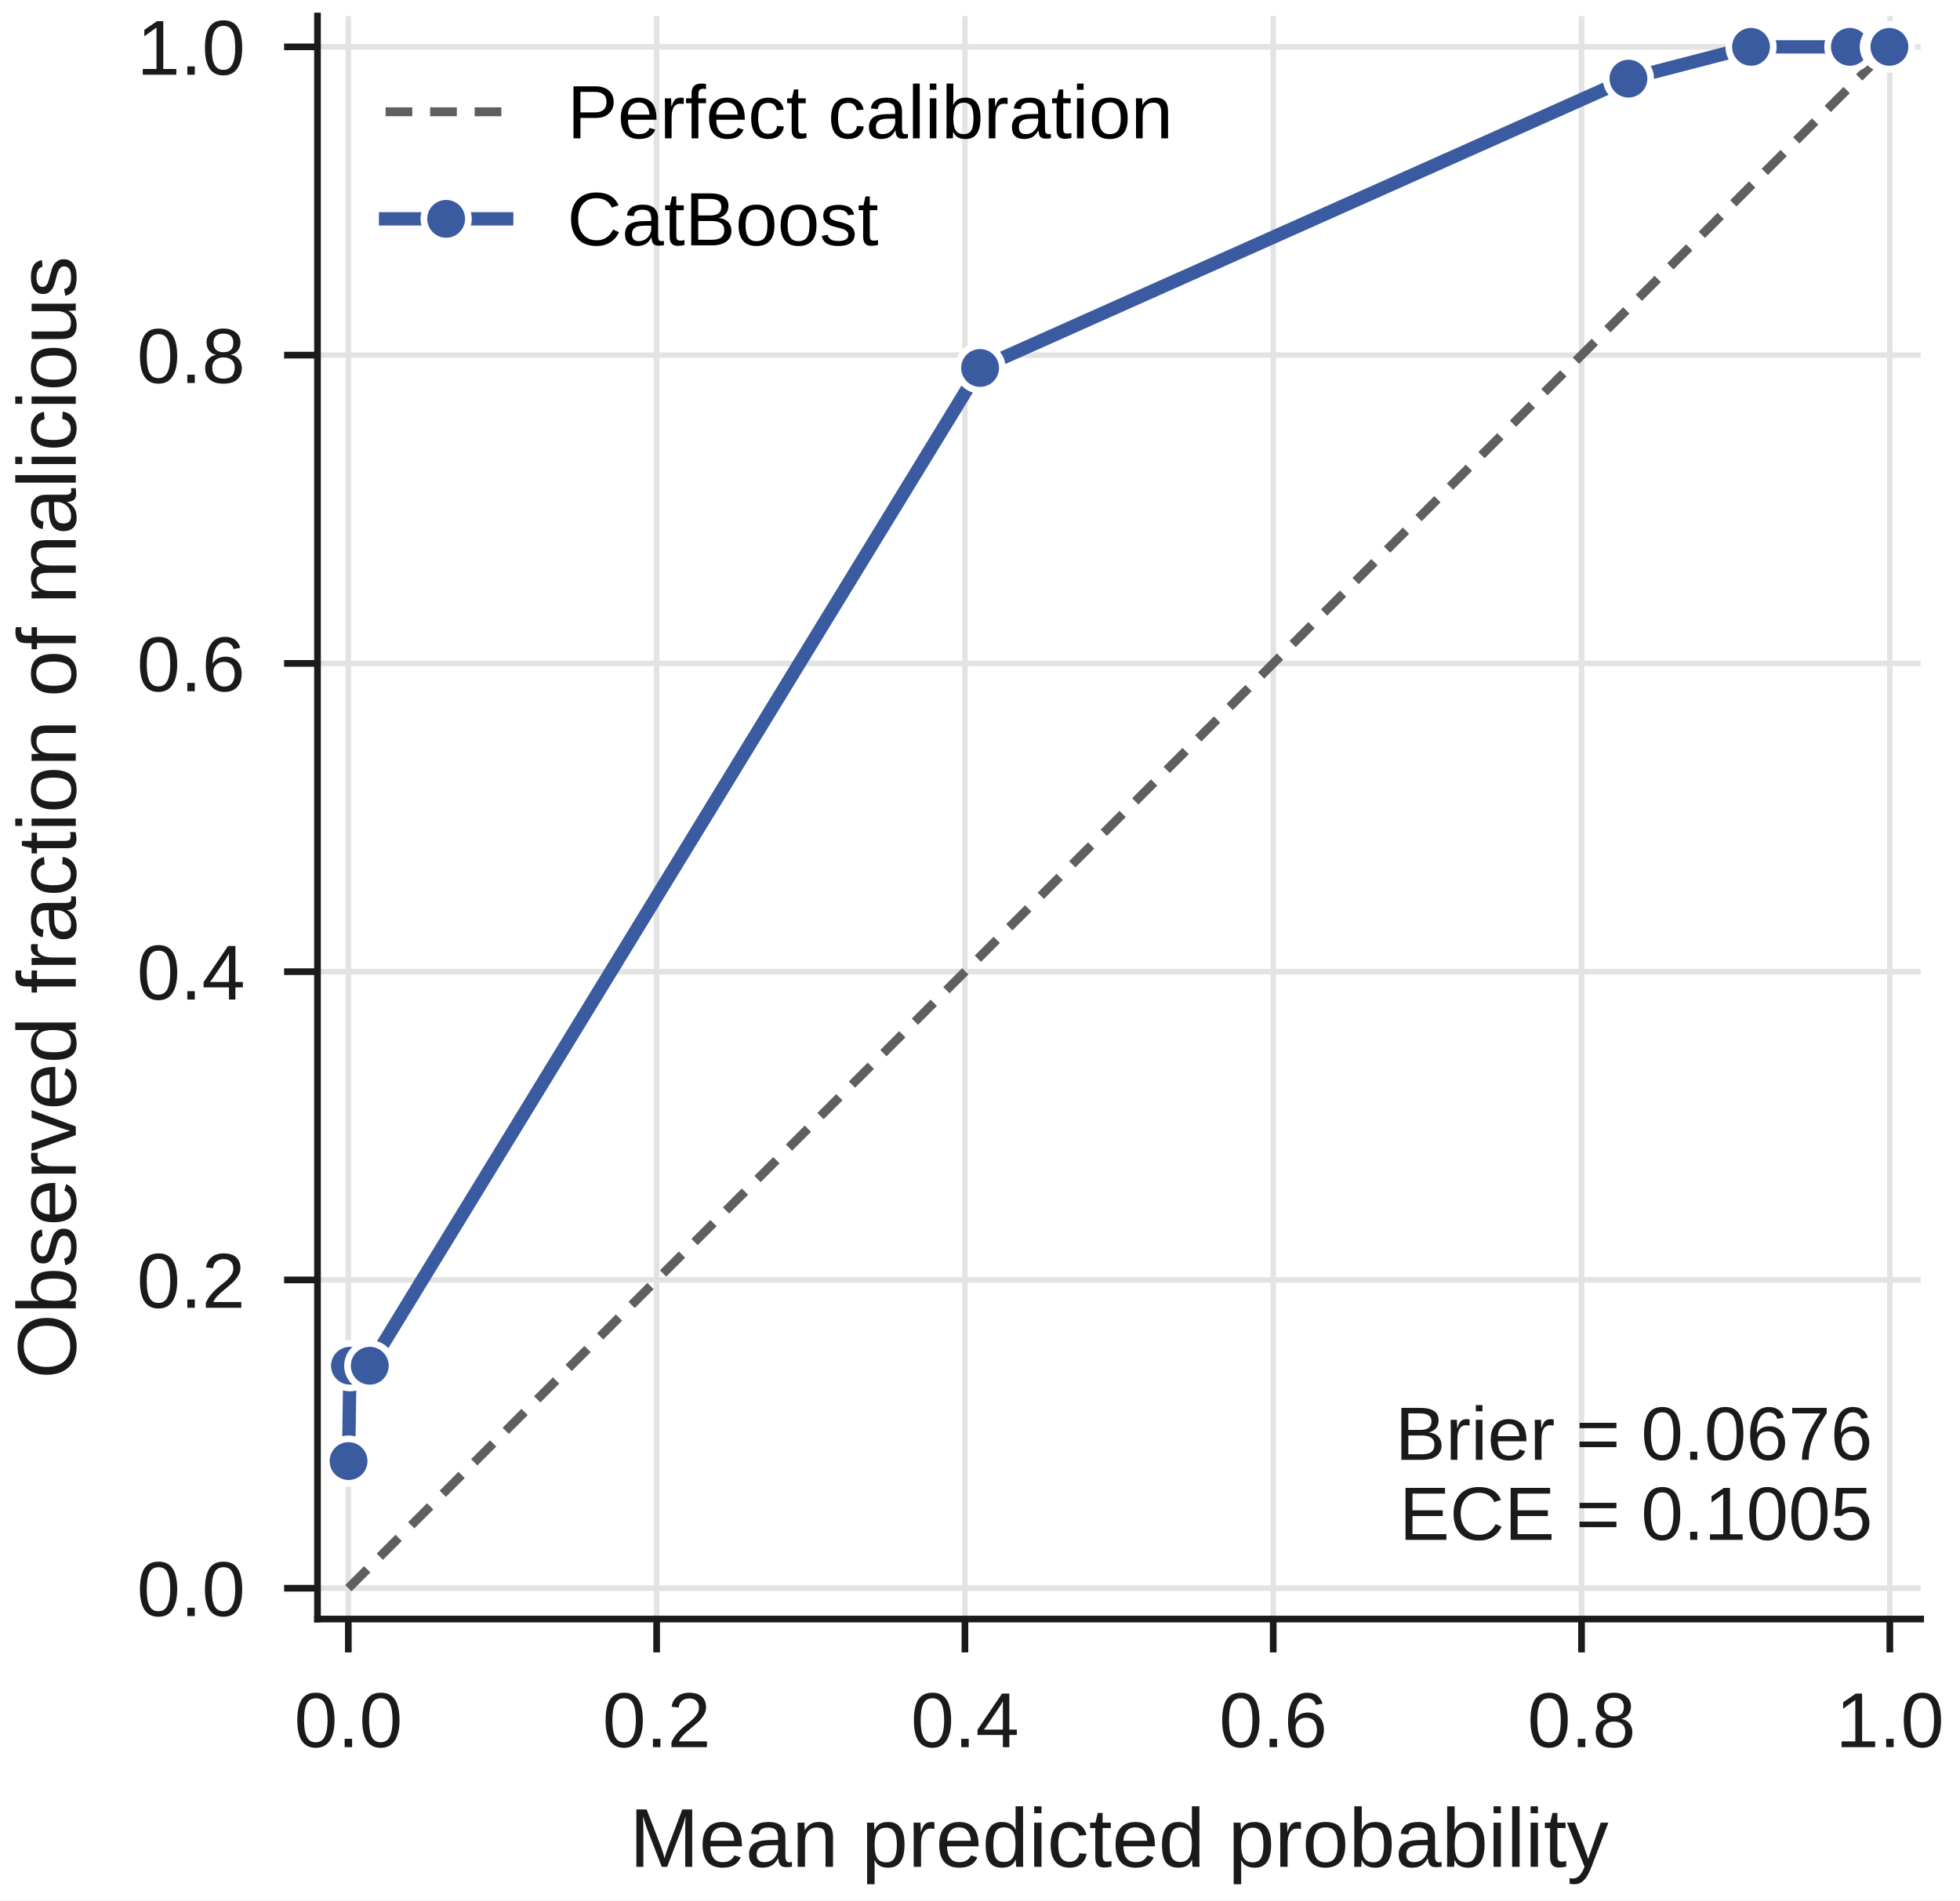
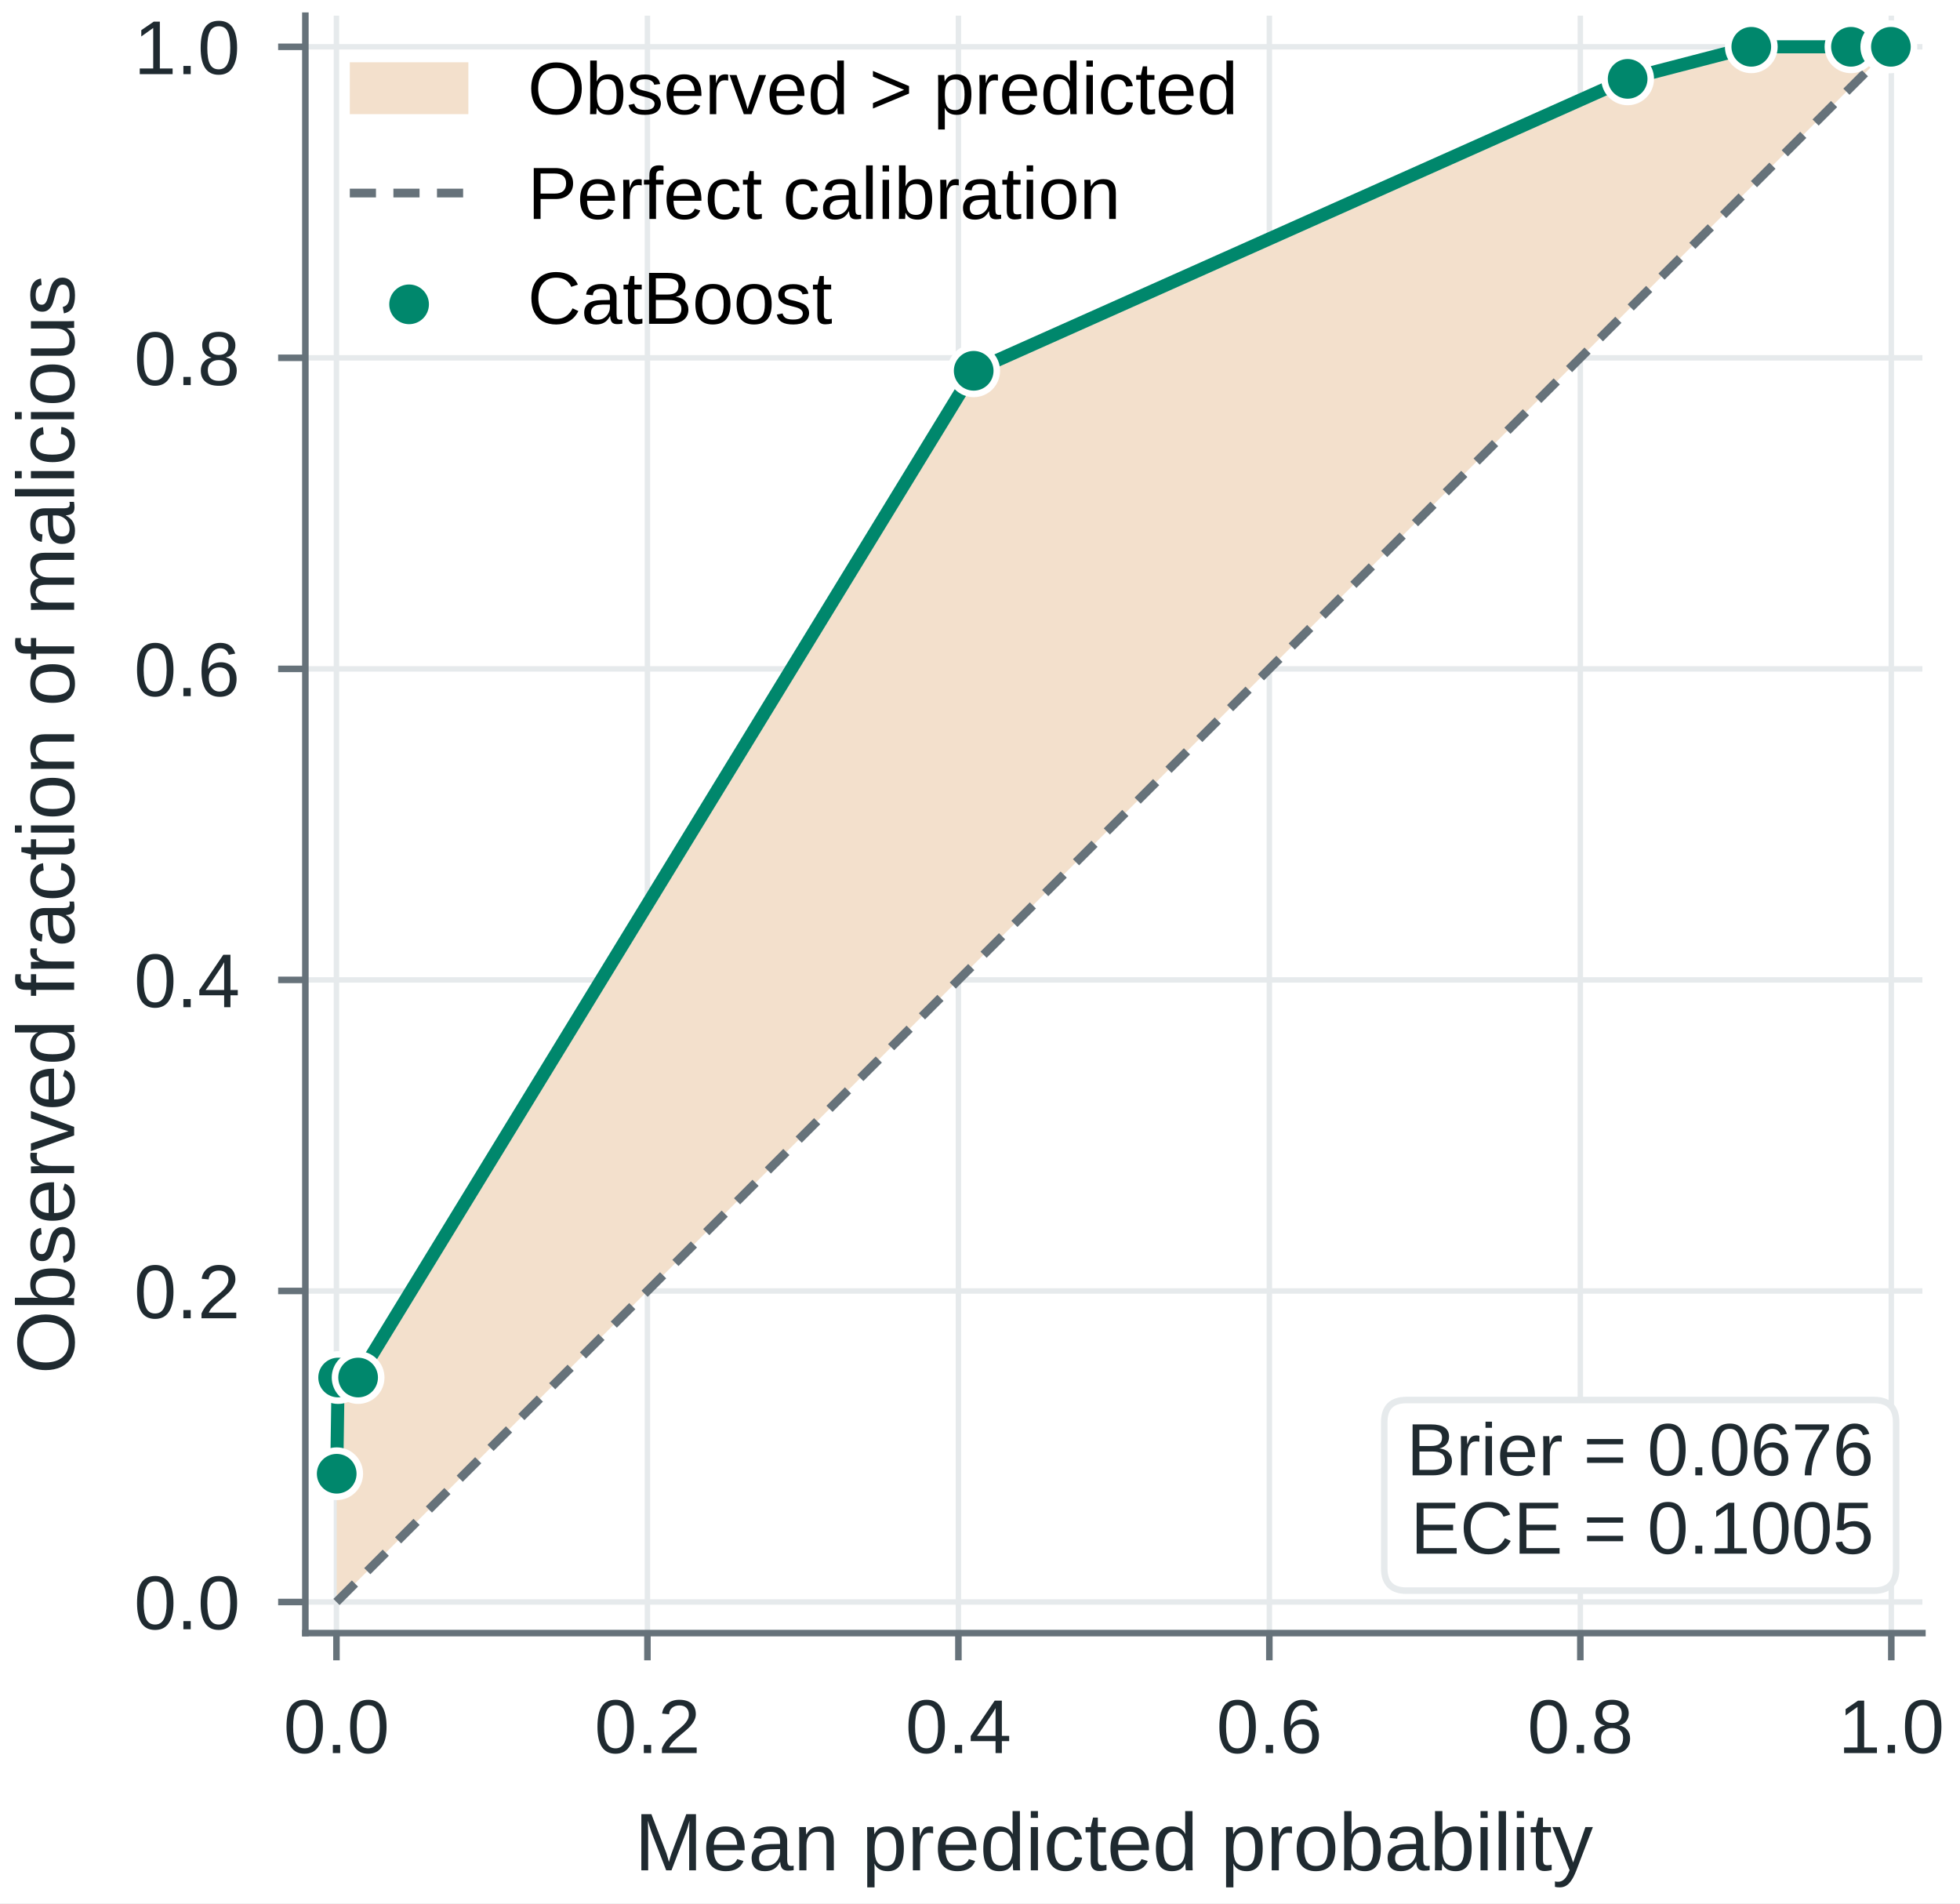
- <svg xmlns="http://www.w3.org/2000/svg" xmlns:xlink="http://www.w3.org/1999/xlink" width="176.12pt" height="170.785pt" viewBox="0 0 176.12 170.785" version="1.1">
+ <svg xmlns="http://www.w3.org/2000/svg" xmlns:xlink="http://www.w3.org/1999/xlink" width="179.902pt" height="174.651pt" viewBox="0 0 179.902 174.651" version="1.1">
  <defs>
    <style type="text/css">*{stroke-linejoin: round; stroke-linecap: butt}</style>
  </defs>
  <g id="figure_1">
    <g id="patch_1">
-       <path d="M 0 170.785  L 176.12 170.785  L 176.12 0  L 0 0  z " style="fill: #ffffff" />
+       <path d="M 0 174.651  L 179.902 174.651  L 179.902 0  L 0 0  z " style="fill: #ffffff" />
    </g>
    <g id="axes_1">
      <g id="patch_2">
-         <path d="M 28.529 145.497  L 172.586 145.497  L 172.586 1.44  L 28.529 1.44  z " style="fill: #ffffff" />
+         <path d="M 28.029 149.862  L 176.451 149.862  L 176.451 1.44  L 28.029 1.44  z " style="fill: #ffffff" />
      </g>
      <g id="matplotlib.axis_1">
        <g id="xtick_1">
          <g id="line2d_1">
-             <path d="M 31.299 145.497  L 31.299 1.44  " clip-path="url(#pdb78041c83)" style="fill: none; stroke: #e3e3e3; stroke-width: 0.5; stroke-linecap: square" />
+             <path d="M 30.883 149.862  L 30.883 1.44  " clip-path="url(#p2e96c7bce6)" style="fill: none; stroke: #e6eaec; stroke-width: 0.5; stroke-linecap: square" />
          </g>
          <g id="line2d_2">
            <defs>
-               <path id="m6a36325d39" d="M 0 0  L 0 3  " style="stroke: #1a1a1a; stroke-width: 0.6" />
+               <path id="m0b67adc264" d="M 0 0  L 0 2.5  " style="stroke: #66727a; stroke-width: 0.6" />
            </defs>
            <g>
-               <use xlink:href="#m6a36325d39" x="31.299" y="145.497" style="fill: #1a1a1a; stroke: #1a1a1a; stroke-width: 0.6" />
+               <use xlink:href="#m0b67adc264" x="30.883" y="149.862" style="fill: #66727a; stroke: #66727a; stroke-width: 0.6" />
            </g>
          </g>
          <g id="text_1">
-             <text style="font-size: 7px; font-family: 'Arial', 'Helvetica', 'Liberation Sans', 'DejaVu Sans', sans-serif; text-anchor: middle; fill: #1a1a1a" x="31.299" y="157.007" transform="rotate(-0 31.29931 157.0072)">0.0</text>
+             <text style="font-size: 7px; font-family: 'Arial', 'Helvetica', 'Liberation Sans', 'DejaVu Sans', sans-serif; text-anchor: middle; fill: #1f2a30" x="30.883" y="160.873" transform="rotate(-0 30.88325 160.8725)">0.0</text>
          </g>
        </g>
        <g id="xtick_2">
          <g id="line2d_3">
-             <path d="M 59.003 145.497  L 59.003 1.44  " clip-path="url(#pdb78041c83)" style="fill: none; stroke: #e3e3e3; stroke-width: 0.5; stroke-linecap: square" />
+             <path d="M 59.426 149.862  L 59.426 1.44  " clip-path="url(#p2e96c7bce6)" style="fill: none; stroke: #e6eaec; stroke-width: 0.5; stroke-linecap: square" />
          </g>
          <g id="line2d_4">
            <g>
-               <use xlink:href="#m6a36325d39" x="59.003" y="145.497" style="fill: #1a1a1a; stroke: #1a1a1a; stroke-width: 0.6" />
+               <use xlink:href="#m0b67adc264" x="59.426" y="149.862" style="fill: #66727a; stroke: #66727a; stroke-width: 0.6" />
            </g>
          </g>
          <g id="text_2">
-             <text style="font-size: 7px; font-family: 'Arial', 'Helvetica', 'Liberation Sans', 'DejaVu Sans', sans-serif; text-anchor: middle; fill: #1a1a1a" x="59.003" y="157.007" transform="rotate(-0 59.00252 157.0072)">0.2</text>
+             <text style="font-size: 7px; font-family: 'Arial', 'Helvetica', 'Liberation Sans', 'DejaVu Sans', sans-serif; text-anchor: middle; fill: #1f2a30" x="59.426" y="160.873" transform="rotate(-0 59.42596 160.8725)">0.2</text>
          </g>
        </g>
        <g id="xtick_3">
          <g id="line2d_5">
-             <path d="M 86.706 145.497  L 86.706 1.44  " clip-path="url(#pdb78041c83)" style="fill: none; stroke: #e3e3e3; stroke-width: 0.5; stroke-linecap: square" />
+             <path d="M 87.969 149.862  L 87.969 1.44  " clip-path="url(#p2e96c7bce6)" style="fill: none; stroke: #e6eaec; stroke-width: 0.5; stroke-linecap: square" />
          </g>
          <g id="line2d_6">
            <g>
-               <use xlink:href="#m6a36325d39" x="86.706" y="145.497" style="fill: #1a1a1a; stroke: #1a1a1a; stroke-width: 0.6" />
+               <use xlink:href="#m0b67adc264" x="87.969" y="149.862" style="fill: #66727a; stroke: #66727a; stroke-width: 0.6" />
            </g>
          </g>
          <g id="text_3">
-             <text style="font-size: 7px; font-family: 'Arial', 'Helvetica', 'Liberation Sans', 'DejaVu Sans', sans-serif; text-anchor: middle; fill: #1a1a1a" x="86.706" y="157.007" transform="rotate(-0 86.70573 157.0072)">0.4</text>
+             <text style="font-size: 7px; font-family: 'Arial', 'Helvetica', 'Liberation Sans', 'DejaVu Sans', sans-serif; text-anchor: middle; fill: #1f2a30" x="87.969" y="160.873" transform="rotate(-0 87.96866 160.8725)">0.4</text>
          </g>
        </g>
        <g id="xtick_4">
          <g id="line2d_7">
-             <path d="M 114.409 145.497  L 114.409 1.44  " clip-path="url(#pdb78041c83)" style="fill: none; stroke: #e3e3e3; stroke-width: 0.5; stroke-linecap: square" />
+             <path d="M 116.511 149.862  L 116.511 1.44  " clip-path="url(#p2e96c7bce6)" style="fill: none; stroke: #e6eaec; stroke-width: 0.5; stroke-linecap: square" />
          </g>
          <g id="line2d_8">
            <g>
-               <use xlink:href="#m6a36325d39" x="114.409" y="145.497" style="fill: #1a1a1a; stroke: #1a1a1a; stroke-width: 0.6" />
+               <use xlink:href="#m0b67adc264" x="116.511" y="149.862" style="fill: #66727a; stroke: #66727a; stroke-width: 0.6" />
            </g>
          </g>
          <g id="text_4">
-             <text style="font-size: 7px; font-family: 'Arial', 'Helvetica', 'Liberation Sans', 'DejaVu Sans', sans-serif; text-anchor: middle; fill: #1a1a1a" x="114.409" y="157.007" transform="rotate(-0 114.4089 157.0072)">0.6</text>
+             <text style="font-size: 7px; font-family: 'Arial', 'Helvetica', 'Liberation Sans', 'DejaVu Sans', sans-serif; text-anchor: middle; fill: #1f2a30" x="116.511" y="160.873" transform="rotate(-0 116.5114 160.8725)">0.6</text>
          </g>
        </g>
        <g id="xtick_5">
          <g id="line2d_9">
-             <path d="M 142.112 145.497  L 142.112 1.44  " clip-path="url(#pdb78041c83)" style="fill: none; stroke: #e3e3e3; stroke-width: 0.5; stroke-linecap: square" />
+             <path d="M 145.054 149.862  L 145.054 1.44  " clip-path="url(#p2e96c7bce6)" style="fill: none; stroke: #e6eaec; stroke-width: 0.5; stroke-linecap: square" />
          </g>
          <g id="line2d_10">
            <g>
-               <use xlink:href="#m6a36325d39" x="142.112" y="145.497" style="fill: #1a1a1a; stroke: #1a1a1a; stroke-width: 0.6" />
+               <use xlink:href="#m0b67adc264" x="145.054" y="149.862" style="fill: #66727a; stroke: #66727a; stroke-width: 0.6" />
            </g>
          </g>
          <g id="text_5">
-             <text style="font-size: 7px; font-family: 'Arial', 'Helvetica', 'Liberation Sans', 'DejaVu Sans', sans-serif; text-anchor: middle; fill: #1a1a1a" x="142.112" y="157.007" transform="rotate(-0 142.1121 157.0072)">0.8</text>
+             <text style="font-size: 7px; font-family: 'Arial', 'Helvetica', 'Liberation Sans', 'DejaVu Sans', sans-serif; text-anchor: middle; fill: #1f2a30" x="145.054" y="160.873" transform="rotate(-0 145.0541 160.8725)">0.8</text>
          </g>
        </g>
        <g id="xtick_6">
          <g id="line2d_11">
-             <path d="M 169.815 145.497  L 169.815 1.44  " clip-path="url(#pdb78041c83)" style="fill: none; stroke: #e3e3e3; stroke-width: 0.5; stroke-linecap: square" />
+             <path d="M 173.597 149.862  L 173.597 1.44  " clip-path="url(#p2e96c7bce6)" style="fill: none; stroke: #e6eaec; stroke-width: 0.5; stroke-linecap: square" />
          </g>
          <g id="line2d_12">
            <g>
-               <use xlink:href="#m6a36325d39" x="169.815" y="145.497" style="fill: #1a1a1a; stroke: #1a1a1a; stroke-width: 0.6" />
+               <use xlink:href="#m0b67adc264" x="173.597" y="149.862" style="fill: #66727a; stroke: #66727a; stroke-width: 0.6" />
            </g>
          </g>
          <g id="text_6">
-             <text style="font-size: 7px; font-family: 'Arial', 'Helvetica', 'Liberation Sans', 'DejaVu Sans', sans-serif; text-anchor: middle; fill: #1a1a1a" x="169.815" y="157.007" transform="rotate(-0 169.8154 157.0072)">1.0</text>
+             <text style="font-size: 7px; font-family: 'Arial', 'Helvetica', 'Liberation Sans', 'DejaVu Sans', sans-serif; text-anchor: middle; fill: #1f2a30" x="173.597" y="160.873" transform="rotate(-0 173.5968 160.8725)">1.0</text>
          </g>
        </g>
        <g id="text_7">
-           <text style="font-size: 7.5px; font-family: 'Arial', 'Helvetica', 'Liberation Sans', 'DejaVu Sans', sans-serif; text-anchor: middle; fill: #1a1a1a" x="100.557" y="167.767" transform="rotate(-0 100.5573 167.7668)">Mean predicted probability</text>
+           <text style="font-size: 7.5px; font-family: 'Arial', 'Helvetica', 'Liberation Sans', 'DejaVu Sans', sans-serif; text-anchor: middle; fill: #1f2a30" x="102.24" y="171.632" transform="rotate(-0 102.24 171.6321)">Mean predicted probability</text>
        </g>
      </g>
      <g id="matplotlib.axis_2">
        <g id="ytick_1">
          <g id="line2d_13">
-             <path d="M 28.529 142.726  L 172.586 142.726  " clip-path="url(#pdb78041c83)" style="fill: none; stroke: #e3e3e3; stroke-width: 0.5; stroke-linecap: square" />
+             <path d="M 28.029 147.008  L 176.451 147.008  " clip-path="url(#p2e96c7bce6)" style="fill: none; stroke: #e6eaec; stroke-width: 0.5; stroke-linecap: square" />
          </g>
          <g id="line2d_14">
            <defs>
-               <path id="mce7c43eee9" d="M 0 0  L -3 0  " style="stroke: #1a1a1a; stroke-width: 0.6" />
+               <path id="m565e08771b" d="M 0 0  L -2.5 0  " style="stroke: #66727a; stroke-width: 0.6" />
            </defs>
            <g>
-               <use xlink:href="#mce7c43eee9" x="28.529" y="142.726" style="fill: #1a1a1a; stroke: #1a1a1a; stroke-width: 0.6" />
+               <use xlink:href="#m565e08771b" x="28.029" y="147.008" style="fill: #66727a; stroke: #66727a; stroke-width: 0.6" />
            </g>
          </g>
          <g id="text_8">
-             <text style="font-size: 7px; font-family: 'Arial', 'Helvetica', 'Liberation Sans', 'DejaVu Sans', sans-serif; text-anchor: end; fill: #1a1a1a" x="22.029" y="145.232" transform="rotate(-0 22.02898 145.2316)">0.0</text>
+             <text style="font-size: 7px; font-family: 'Arial', 'Helvetica', 'Liberation Sans', 'DejaVu Sans', sans-serif; text-anchor: end; fill: #1f2a30" x="22.029" y="149.513" transform="rotate(-0 22.02898 149.513)">0.0</text>
          </g>
        </g>
        <g id="ytick_2">
          <g id="line2d_15">
-             <path d="M 28.529 115.023  L 172.586 115.023  " clip-path="url(#pdb78041c83)" style="fill: none; stroke: #e3e3e3; stroke-width: 0.5; stroke-linecap: square" />
+             <path d="M 28.029 118.465  L 176.451 118.465  " clip-path="url(#p2e96c7bce6)" style="fill: none; stroke: #e6eaec; stroke-width: 0.5; stroke-linecap: square" />
          </g>
          <g id="line2d_16">
            <g>
-               <use xlink:href="#mce7c43eee9" x="28.529" y="115.023" style="fill: #1a1a1a; stroke: #1a1a1a; stroke-width: 0.6" />
+               <use xlink:href="#m565e08771b" x="28.029" y="118.465" style="fill: #66727a; stroke: #66727a; stroke-width: 0.6" />
            </g>
          </g>
          <g id="text_9">
-             <text style="font-size: 7px; font-family: 'Arial', 'Helvetica', 'Liberation Sans', 'DejaVu Sans', sans-serif; text-anchor: end; fill: #1a1a1a" x="22.029" y="117.528" transform="rotate(-0 22.02898 117.5284)">0.2</text>
+             <text style="font-size: 7px; font-family: 'Arial', 'Helvetica', 'Liberation Sans', 'DejaVu Sans', sans-serif; text-anchor: end; fill: #1f2a30" x="22.029" y="120.97" transform="rotate(-0 22.02898 120.9703)">0.2</text>
          </g>
        </g>
        <g id="ytick_3">
          <g id="line2d_17">
-             <path d="M 28.529 87.32  L 172.586 87.32  " clip-path="url(#pdb78041c83)" style="fill: none; stroke: #e3e3e3; stroke-width: 0.5; stroke-linecap: square" />
+             <path d="M 28.029 89.922  L 176.451 89.922  " clip-path="url(#p2e96c7bce6)" style="fill: none; stroke: #e6eaec; stroke-width: 0.5; stroke-linecap: square" />
          </g>
          <g id="line2d_18">
            <g>
-               <use xlink:href="#mce7c43eee9" x="28.529" y="87.32" style="fill: #1a1a1a; stroke: #1a1a1a; stroke-width: 0.6" />
+               <use xlink:href="#m565e08771b" x="28.029" y="89.922" style="fill: #66727a; stroke: #66727a; stroke-width: 0.6" />
            </g>
          </g>
          <g id="text_10">
-             <text style="font-size: 7px; font-family: 'Arial', 'Helvetica', 'Liberation Sans', 'DejaVu Sans', sans-serif; text-anchor: end; fill: #1a1a1a" x="22.029" y="89.825" transform="rotate(-0 22.02898 89.82519)">0.4</text>
+             <text style="font-size: 7px; font-family: 'Arial', 'Helvetica', 'Liberation Sans', 'DejaVu Sans', sans-serif; text-anchor: end; fill: #1f2a30" x="22.029" y="92.428" transform="rotate(-0 22.02898 92.42761)">0.4</text>
          </g>
        </g>
        <g id="ytick_4">
          <g id="line2d_19">
-             <path d="M 28.529 59.617  L 172.586 59.617  " clip-path="url(#pdb78041c83)" style="fill: none; stroke: #e3e3e3; stroke-width: 0.5; stroke-linecap: square" />
+             <path d="M 28.029 61.38  L 176.451 61.38  " clip-path="url(#p2e96c7bce6)" style="fill: none; stroke: #e6eaec; stroke-width: 0.5; stroke-linecap: square" />
          </g>
          <g id="line2d_20">
            <g>
-               <use xlink:href="#mce7c43eee9" x="28.529" y="59.617" style="fill: #1a1a1a; stroke: #1a1a1a; stroke-width: 0.6" />
+               <use xlink:href="#m565e08771b" x="28.029" y="61.38" style="fill: #66727a; stroke: #66727a; stroke-width: 0.6" />
            </g>
          </g>
          <g id="text_11">
-             <text style="font-size: 7px; font-family: 'Arial', 'Helvetica', 'Liberation Sans', 'DejaVu Sans', sans-serif; text-anchor: end; fill: #1a1a1a" x="22.029" y="62.122" transform="rotate(-0 22.02898 62.12198)">0.6</text>
+             <text style="font-size: 7px; font-family: 'Arial', 'Helvetica', 'Liberation Sans', 'DejaVu Sans', sans-serif; text-anchor: end; fill: #1f2a30" x="22.029" y="63.885" transform="rotate(-0 22.02898 63.88491)">0.6</text>
          </g>
        </g>
        <g id="ytick_5">
          <g id="line2d_21">
-             <path d="M 28.529 31.914  L 172.586 31.914  " clip-path="url(#pdb78041c83)" style="fill: none; stroke: #e3e3e3; stroke-width: 0.5; stroke-linecap: square" />
+             <path d="M 28.029 32.837  L 176.451 32.837  " clip-path="url(#p2e96c7bce6)" style="fill: none; stroke: #e6eaec; stroke-width: 0.5; stroke-linecap: square" />
          </g>
          <g id="line2d_22">
            <g>
-               <use xlink:href="#mce7c43eee9" x="28.529" y="31.914" style="fill: #1a1a1a; stroke: #1a1a1a; stroke-width: 0.6" />
+               <use xlink:href="#m565e08771b" x="28.029" y="32.837" style="fill: #66727a; stroke: #66727a; stroke-width: 0.6" />
            </g>
          </g>
          <g id="text_12">
-             <text style="font-size: 7px; font-family: 'Arial', 'Helvetica', 'Liberation Sans', 'DejaVu Sans', sans-serif; text-anchor: end; fill: #1a1a1a" x="22.029" y="34.419" transform="rotate(-0 22.02898 34.41877)">0.8</text>
+             <text style="font-size: 7px; font-family: 'Arial', 'Helvetica', 'Liberation Sans', 'DejaVu Sans', sans-serif; text-anchor: end; fill: #1f2a30" x="22.029" y="35.342" transform="rotate(-0 22.02898 35.34221)">0.8</text>
          </g>
        </g>
        <g id="ytick_6">
          <g id="line2d_23">
-             <path d="M 28.529 4.21  L 172.586 4.21  " clip-path="url(#pdb78041c83)" style="fill: none; stroke: #e3e3e3; stroke-width: 0.5; stroke-linecap: square" />
+             <path d="M 28.029 4.294  L 176.451 4.294  " clip-path="url(#p2e96c7bce6)" style="fill: none; stroke: #e6eaec; stroke-width: 0.5; stroke-linecap: square" />
          </g>
          <g id="line2d_24">
            <g>
-               <use xlink:href="#mce7c43eee9" x="28.529" y="4.21" style="fill: #1a1a1a; stroke: #1a1a1a; stroke-width: 0.6" />
+               <use xlink:href="#m565e08771b" x="28.029" y="4.294" style="fill: #66727a; stroke: #66727a; stroke-width: 0.6" />
            </g>
          </g>
          <g id="text_13">
-             <text style="font-size: 7px; font-family: 'Arial', 'Helvetica', 'Liberation Sans', 'DejaVu Sans', sans-serif; text-anchor: end; fill: #1a1a1a" x="22.029" y="6.716" transform="rotate(-0 22.02898 6.715555)">1.0</text>
+             <text style="font-size: 7px; font-family: 'Arial', 'Helvetica', 'Liberation Sans', 'DejaVu Sans', sans-serif; text-anchor: end; fill: #1f2a30" x="22.029" y="6.8" transform="rotate(-0 22.02898 6.799505)">1.0</text>
          </g>
        </g>
        <g id="text_14">
-           <text style="font-size: 7.5px; font-family: 'Arial', 'Helvetica', 'Liberation Sans', 'DejaVu Sans', sans-serif; text-anchor: middle; fill: #1a1a1a" x="6.808" y="73.468" transform="rotate(-90 6.808359 73.46835)">Observed fraction of malicious</text>
+           <text style="font-size: 7.5px; font-family: 'Arial', 'Helvetica', 'Liberation Sans', 'DejaVu Sans', sans-serif; text-anchor: middle; fill: #1f2a30" x="6.808" y="75.651" transform="rotate(-90 6.808359 75.65102)">Observed fraction of malicious</text>
+         </g>
+       </g>
+       <g id="FillBetweenPolyCollection_1">
+         <defs>
+           <path id="mdd70a53a5d" d="M 30.905 -39.413  L 30.905 -27.664  L 31.036 -27.795  L 32.87 -29.629  L 89.372 -86.132  L 149.397 -146.157  L 160.745 -157.505  L 169.894 -166.654  L 173.182 -169.942  L 173.391 -170.15  L 173.56 -170.319  L 173.56 -170.356  L 173.56 -170.356  L 173.391 -170.356  L 173.182 -170.356  L 169.894 -170.356  L 160.745 -170.356  L 149.397 -167.414  L 89.372 -140.624  L 32.87 -48.241  L 31.036 -48.241  L 30.905 -39.413  z " />
+         </defs>
+         <g clip-path="url(#p2e96c7bce6)">
+           <use xlink:href="#mdd70a53a5d" x="0" y="174.651" style="fill: #f3e0cc" />
        </g>
      </g>
      <g id="line2d_25">
-         <path d="M 31.299 142.726  L 169.815 4.21  " clip-path="url(#pdb78041c83)" style="fill: none; stroke-dasharray: 2.4,1.6; stroke-dashoffset: 0; stroke: #5f5f5f; stroke-width: 0.8" />
+         <path d="M 30.883 147.008  L 173.597 4.294  " clip-path="url(#p2e96c7bce6)" style="fill: none; stroke-dasharray: 2.4,1.6; stroke-dashoffset: 0; stroke: #66727a; stroke-width: 0.8" />
+       </g>
+       <g id="patch_3">
+         <path d="M 28.029 149.862  L 28.029 1.44  " style="fill: none; stroke: #66727a; stroke-width: 0.6; stroke-linejoin: miter; stroke-linecap: square" />
+       </g>
+       <g id="patch_4">
+         <path d="M 28.029 149.862  L 176.451 149.862  " style="fill: none; stroke: #66727a; stroke-width: 0.6; stroke-linejoin: miter; stroke-linecap: square" />
      </g>
      <g id="line2d_26">
-         <path d="M 31.32 131.302  L 31.447 122.734  L 33.227 122.734  L 88.068 33.068  L 146.327 7.066  L 157.342 4.21  L 166.222 4.21  L 169.413 4.21  L 169.615 4.21  L 169.779 4.21  " clip-path="url(#pdb78041c83)" style="fill: none; stroke: #3a5ba0; stroke-width: 1.2; stroke-linecap: square" />
+         <path d="M 30.905 135.238  L 31.036 126.41  L 32.87 126.41  L 89.372 34.026  L 149.397 7.237  L 160.745 4.294  L 169.894 4.294  L 173.182 4.294  L 173.391 4.294  L 173.56 4.294  " clip-path="url(#p2e96c7bce6)" style="fill: none; stroke: #00876c; stroke-width: 1.2; stroke-linecap: square" />
+       </g>
+       <g id="text_15">
+         <g id="patch_5">
+           <path d="M 129.096 145.965  L 171.998 145.965  Q 174.038 145.965 174.038 143.925  L 174.038 130.514  Q 174.038 128.474 171.998 128.474  L 129.096 128.474  Q 127.056 128.474 127.056 130.514  L 127.056 143.925  Q 127.056 145.965 129.096 145.965  z " style="fill: #ffffff; stroke: #e6eaec; stroke-width: 0.6; stroke-linejoin: miter" />
+         </g>
+         <text style="font-size: 6.8px; font-family: 'Arial', 'Helvetica', 'Liberation Sans', 'DejaVu Sans', sans-serif; fill: #1f2a30" transform="translate(129.0957 135.3814)">Brier = 0.0676</text>
+         <text style="font-size: 6.8px; font-family: 'Arial', 'Helvetica', 'Liberation Sans', 'DejaVu Sans', sans-serif; fill: #1f2a30" transform="translate(129.4697 142.5737)">ECE = 0.1005</text>
+       </g>
+       <g id="PathCollection_1">
        <defs>
-           <path id="m3244c2863b" d="M 0 2  C 0.53 2 1.039 1.789 1.414 1.414  C 1.789 1.039 2 0.53 2 0  C 2 -0.53 1.789 -1.039 1.414 -1.414  C 1.039 -1.789 0.53 -2 0 -2  C -0.53 -2 -1.039 -1.789 -1.414 -1.414  C -1.789 -1.039 -2 -0.53 -2 0  C -2 0.53 -1.789 1.039 -1.414 1.414  C -1.039 1.789 -0.53 2 0 2  z " style="stroke: #ffffff; stroke-width: 0.6" />
+           <path id="m0b15af0111" d="M 0 2.121  C 0.563 2.121 1.102 1.898 1.5 1.5  C 1.898 1.102 2.121 0.563 2.121 0  C 2.121 -0.563 1.898 -1.102 1.5 -1.5  C 1.102 -1.898 0.563 -2.121 0 -2.121  C -0.563 -2.121 -1.102 -1.898 -1.5 -1.5  C -1.898 -1.102 -2.121 -0.563 -2.121 0  C -2.121 0.563 -1.898 1.102 -1.5 1.5  C -1.102 1.898 -0.563 2.121 0 2.121  z " style="stroke: #ffffff; stroke-width: 0.6" />
        </defs>
-         <g clip-path="url(#pdb78041c83)">
-           <use xlink:href="#m3244c2863b" x="31.32" y="131.302" style="fill: #3a5ba0; stroke: #ffffff; stroke-width: 0.6" />
-           <use xlink:href="#m3244c2863b" x="31.447" y="122.734" style="fill: #3a5ba0; stroke: #ffffff; stroke-width: 0.6" />
-           <use xlink:href="#m3244c2863b" x="33.227" y="122.734" style="fill: #3a5ba0; stroke: #ffffff; stroke-width: 0.6" />
-           <use xlink:href="#m3244c2863b" x="88.068" y="33.068" style="fill: #3a5ba0; stroke: #ffffff; stroke-width: 0.6" />
-           <use xlink:href="#m3244c2863b" x="146.327" y="7.066" style="fill: #3a5ba0; stroke: #ffffff; stroke-width: 0.6" />
-           <use xlink:href="#m3244c2863b" x="157.342" y="4.21" style="fill: #3a5ba0; stroke: #ffffff; stroke-width: 0.6" />
-           <use xlink:href="#m3244c2863b" x="166.222" y="4.21" style="fill: #3a5ba0; stroke: #ffffff; stroke-width: 0.6" />
-           <use xlink:href="#m3244c2863b" x="169.413" y="4.21" style="fill: #3a5ba0; stroke: #ffffff; stroke-width: 0.6" />
-           <use xlink:href="#m3244c2863b" x="169.615" y="4.21" style="fill: #3a5ba0; stroke: #ffffff; stroke-width: 0.6" />
-           <use xlink:href="#m3244c2863b" x="169.779" y="4.21" style="fill: #3a5ba0; stroke: #ffffff; stroke-width: 0.6" />
-         </g>
-       </g>
-       <g id="patch_3">
-         <path d="M 28.529 145.497  L 28.529 1.44  " style="fill: none; stroke: #1a1a1a; stroke-width: 0.6; stroke-linejoin: miter; stroke-linecap: square" />
-       </g>
-       <g id="patch_4">
-         <path d="M 28.529 145.497  L 172.586 145.497  " style="fill: none; stroke: #1a1a1a; stroke-width: 0.6; stroke-linejoin: miter; stroke-linecap: square" />
-       </g>
-       <g id="text_15">
-         <text style="font-size: 6.8px; font-family: 'Arial', 'Helvetica', 'Liberation Sans', 'DejaVu Sans', sans-serif; fill: #1a1a1a" transform="translate(125.3613 131.1907)">Brier = 0.0676</text>
-         <text style="font-size: 6.8px; font-family: 'Arial', 'Helvetica', 'Liberation Sans', 'DejaVu Sans', sans-serif; fill: #1a1a1a" transform="translate(125.7353 138.3829)">ECE = 0.1005</text>
+         <g clip-path="url(#p2e96c7bce6)">
+           <use xlink:href="#m0b15af0111" x="30.905" y="135.238" style="fill: #00876c; stroke: #ffffff; stroke-width: 0.6" />
+           <use xlink:href="#m0b15af0111" x="31.036" y="126.41" style="fill: #00876c; stroke: #ffffff; stroke-width: 0.6" />
+           <use xlink:href="#m0b15af0111" x="32.87" y="126.41" style="fill: #00876c; stroke: #ffffff; stroke-width: 0.6" />
+           <use xlink:href="#m0b15af0111" x="89.372" y="34.026" style="fill: #00876c; stroke: #ffffff; stroke-width: 0.6" />
+           <use xlink:href="#m0b15af0111" x="149.397" y="7.237" style="fill: #00876c; stroke: #ffffff; stroke-width: 0.6" />
+           <use xlink:href="#m0b15af0111" x="160.745" y="4.294" style="fill: #00876c; stroke: #ffffff; stroke-width: 0.6" />
+           <use xlink:href="#m0b15af0111" x="169.894" y="4.294" style="fill: #00876c; stroke: #ffffff; stroke-width: 0.6" />
+           <use xlink:href="#m0b15af0111" x="173.182" y="4.294" style="fill: #00876c; stroke: #ffffff; stroke-width: 0.6" />
+           <use xlink:href="#m0b15af0111" x="173.391" y="4.294" style="fill: #00876c; stroke: #ffffff; stroke-width: 0.6" />
+           <use xlink:href="#m0b15af0111" x="173.56" y="4.294" style="fill: #00876c; stroke: #ffffff; stroke-width: 0.6" />
+         </g>
      </g>
      <g id="legend_1">
+         <g id="patch_6">
+           <path d="M 32.109 10.474  L 42.989 10.474  L 42.989 5.714  L 32.109 5.714  z " style="fill: #f3e0cc" />
+         </g>
+         <g id="text_16">
+           <text style="font-size: 6.8px; font-family: 'Arial', 'Helvetica', 'Liberation Sans', 'DejaVu Sans', sans-serif; text-anchor: start" x="48.429" y="10.474" transform="rotate(-0 48.42898 10.47444)">Observed &gt; predicted</text>
+         </g>
        <g id="line2d_27">
-           <path d="M 34.649 10.047  L 40.089 10.047  L 45.529 10.047  " style="fill: none; stroke-dasharray: 2.4,1.6; stroke-dashoffset: 0; stroke: #5f5f5f; stroke-width: 0.8" />
-         </g>
-         <g id="text_16">
-           <text style="font-size: 6.8px; font-family: 'Arial', 'Helvetica', 'Liberation Sans', 'DejaVu Sans', sans-serif; text-anchor: start" x="50.969" y="12.427" transform="rotate(-0 50.96898 12.42731)">Perfect calibration</text>
-         </g>
-         <g id="line2d_28">
-           <path d="M 34.649 19.666  L 40.089 19.666  L 45.529 19.666  " style="fill: none; stroke: #3a5ba0; stroke-width: 1.2; stroke-linecap: square" />
+           <path d="M 32.109 17.713  L 37.549 17.713  L 42.989 17.713  " style="fill: none; stroke-dasharray: 2.4,1.6; stroke-dashoffset: 0; stroke: #66727a; stroke-width: 0.8" />
+         </g>
+         <g id="text_17">
+           <text style="font-size: 6.8px; font-family: 'Arial', 'Helvetica', 'Liberation Sans', 'DejaVu Sans', sans-serif; text-anchor: start" x="48.429" y="20.093" transform="rotate(-0 48.42898 20.09325)">Perfect calibration</text>
+         </g>
+         <g id="PathCollection_2">
          <g>
-             <use xlink:href="#m3244c2863b" x="40.089" y="19.666" style="fill: #3a5ba0; stroke: #ffffff; stroke-width: 0.6" />
-           </g>
-         </g>
-         <g id="text_17">
-           <text style="font-size: 6.8px; font-family: 'Arial', 'Helvetica', 'Liberation Sans', 'DejaVu Sans', sans-serif; text-anchor: start" x="50.969" y="22.046" transform="rotate(-0 50.96898 22.04612)">CatBoost</text>
+             <use xlink:href="#m0b15af0111" x="37.549" y="27.927" style="fill: #00876c; stroke: #ffffff; stroke-width: 0.6" />
+           </g>
+         </g>
+         <g id="text_18">
+           <text style="font-size: 6.8px; font-family: 'Arial', 'Helvetica', 'Liberation Sans', 'DejaVu Sans', sans-serif; text-anchor: start" x="48.429" y="29.712" transform="rotate(-0 48.42898 29.71206)">CatBoost</text>
        </g>
      </g>
    </g>
  </g>
  <defs>
-     <clipPath id="pdb78041c83">
-       <rect x="28.529" y="1.44" width="144.057" height="144.057" />
+     <clipPath id="p2e96c7bce6">
+       <rect x="28.029" y="1.44" width="148.422" height="148.422" />
    </clipPath>
  </defs>
</svg>
